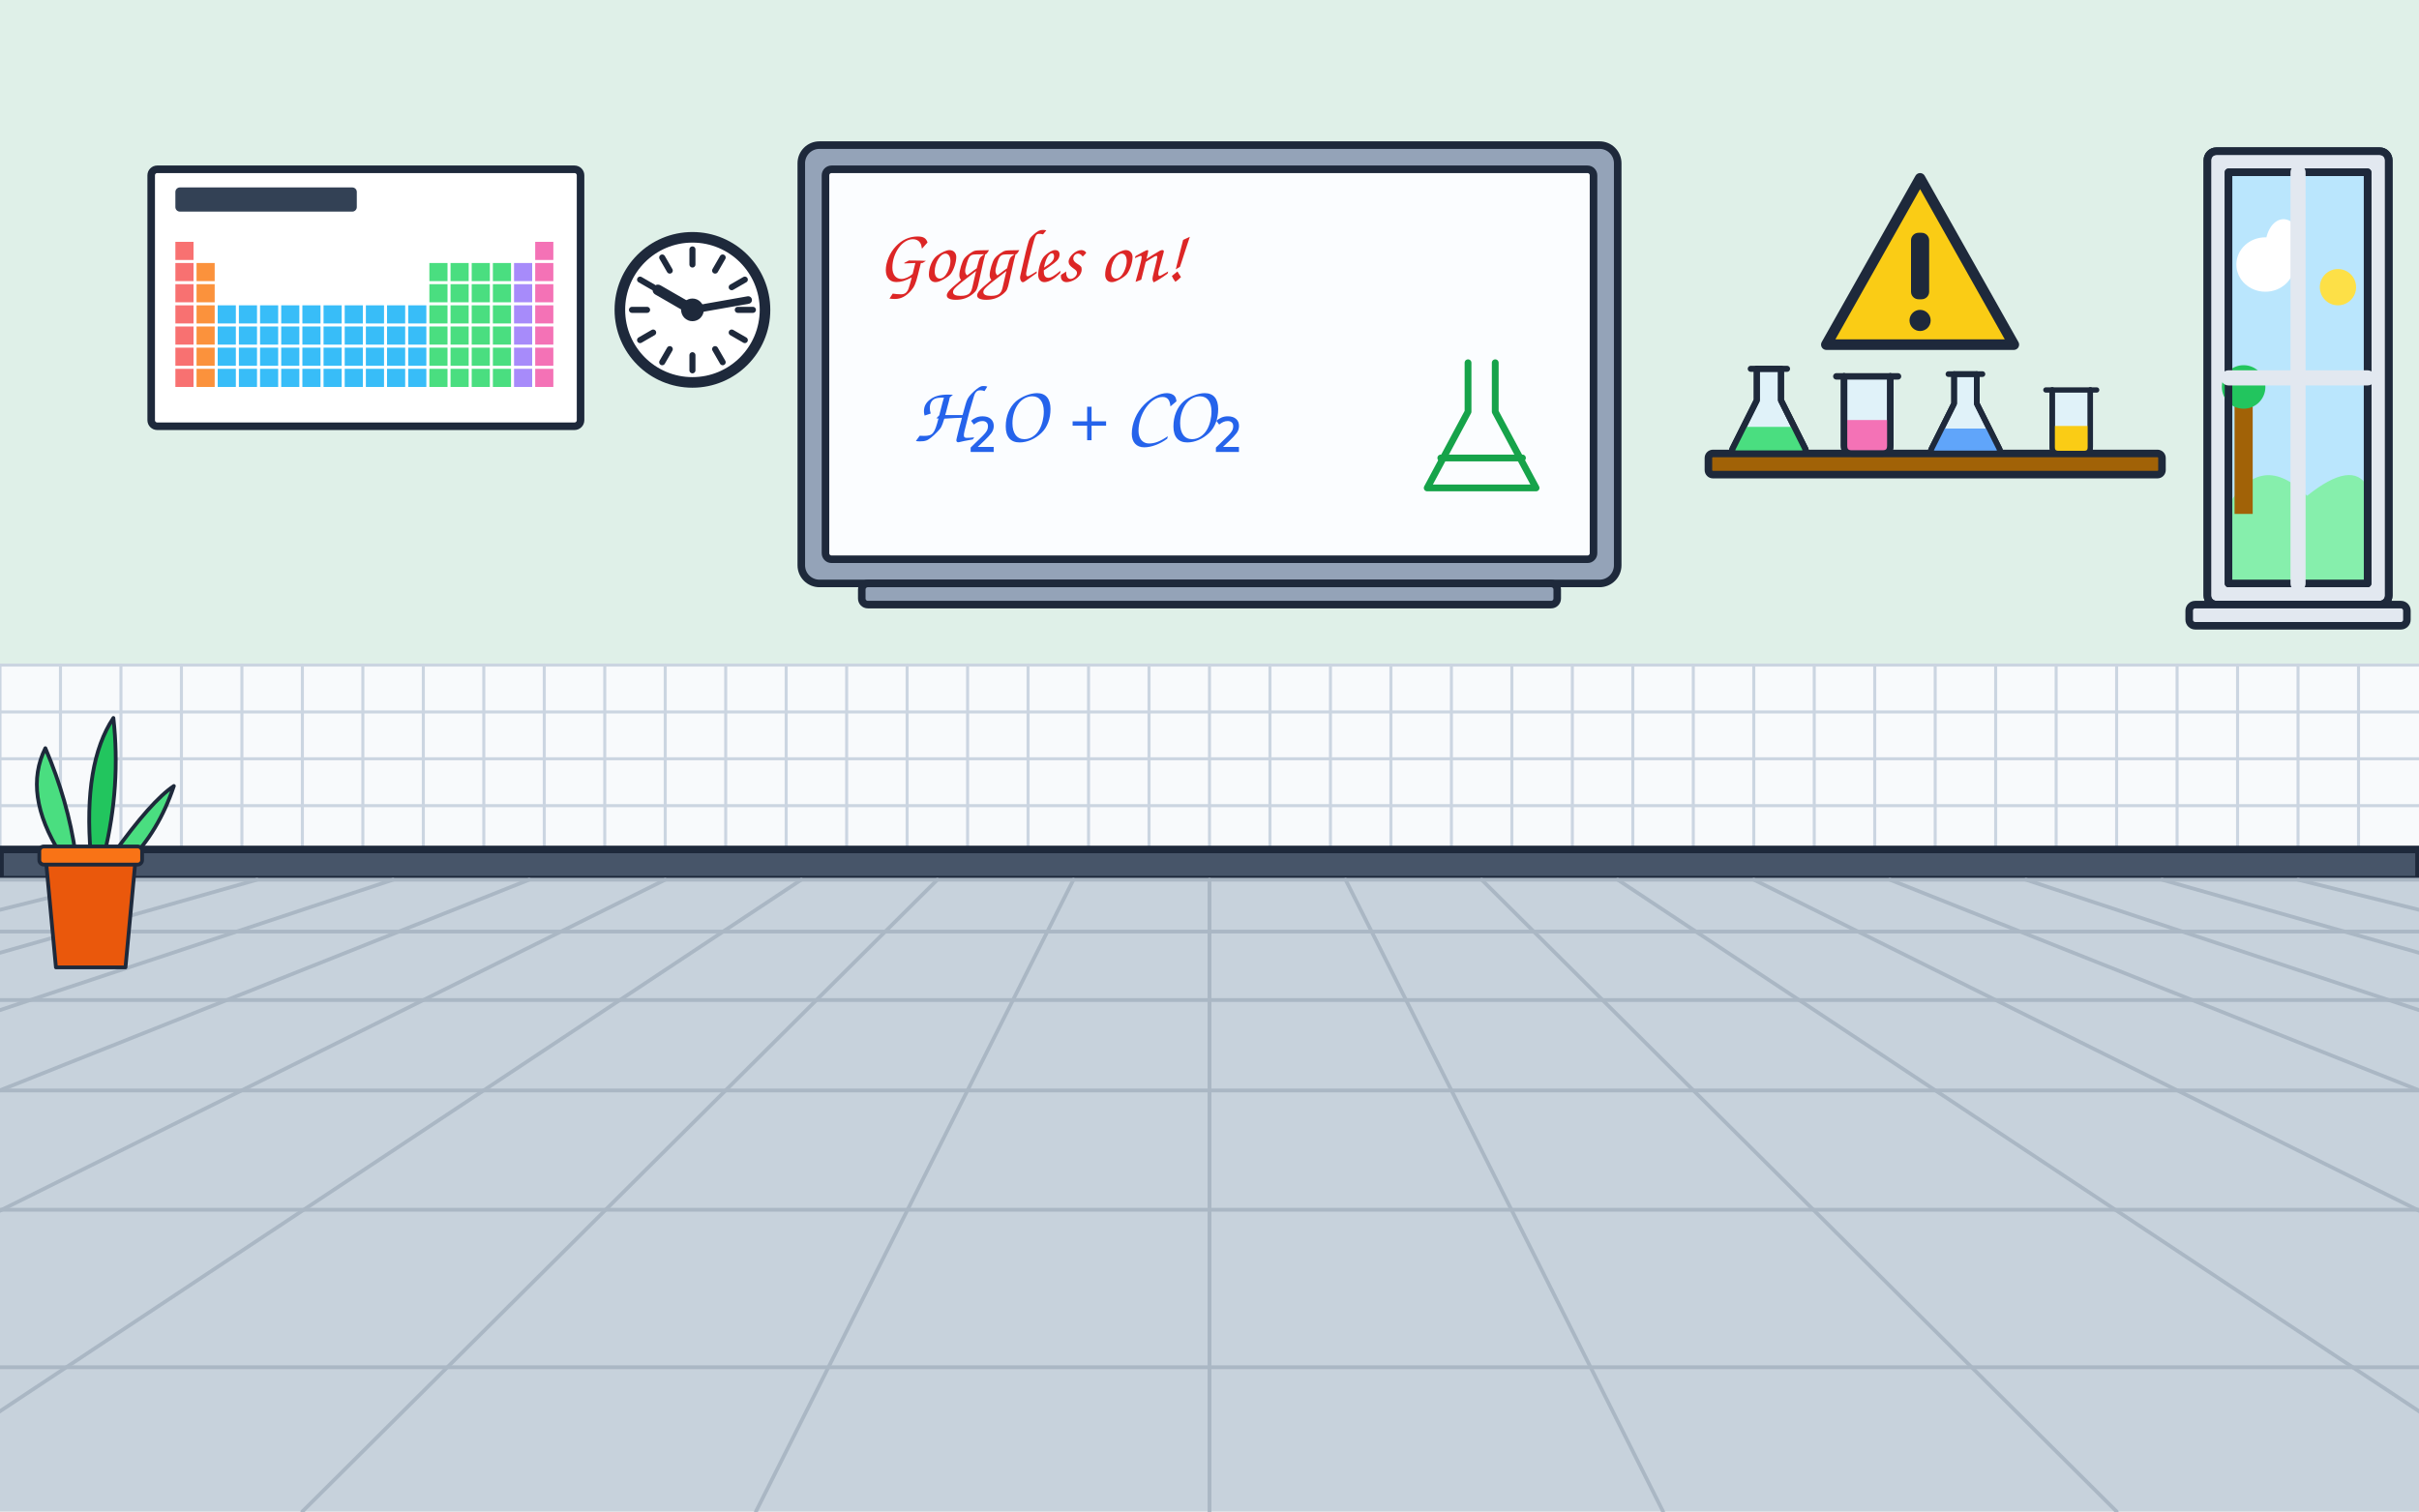
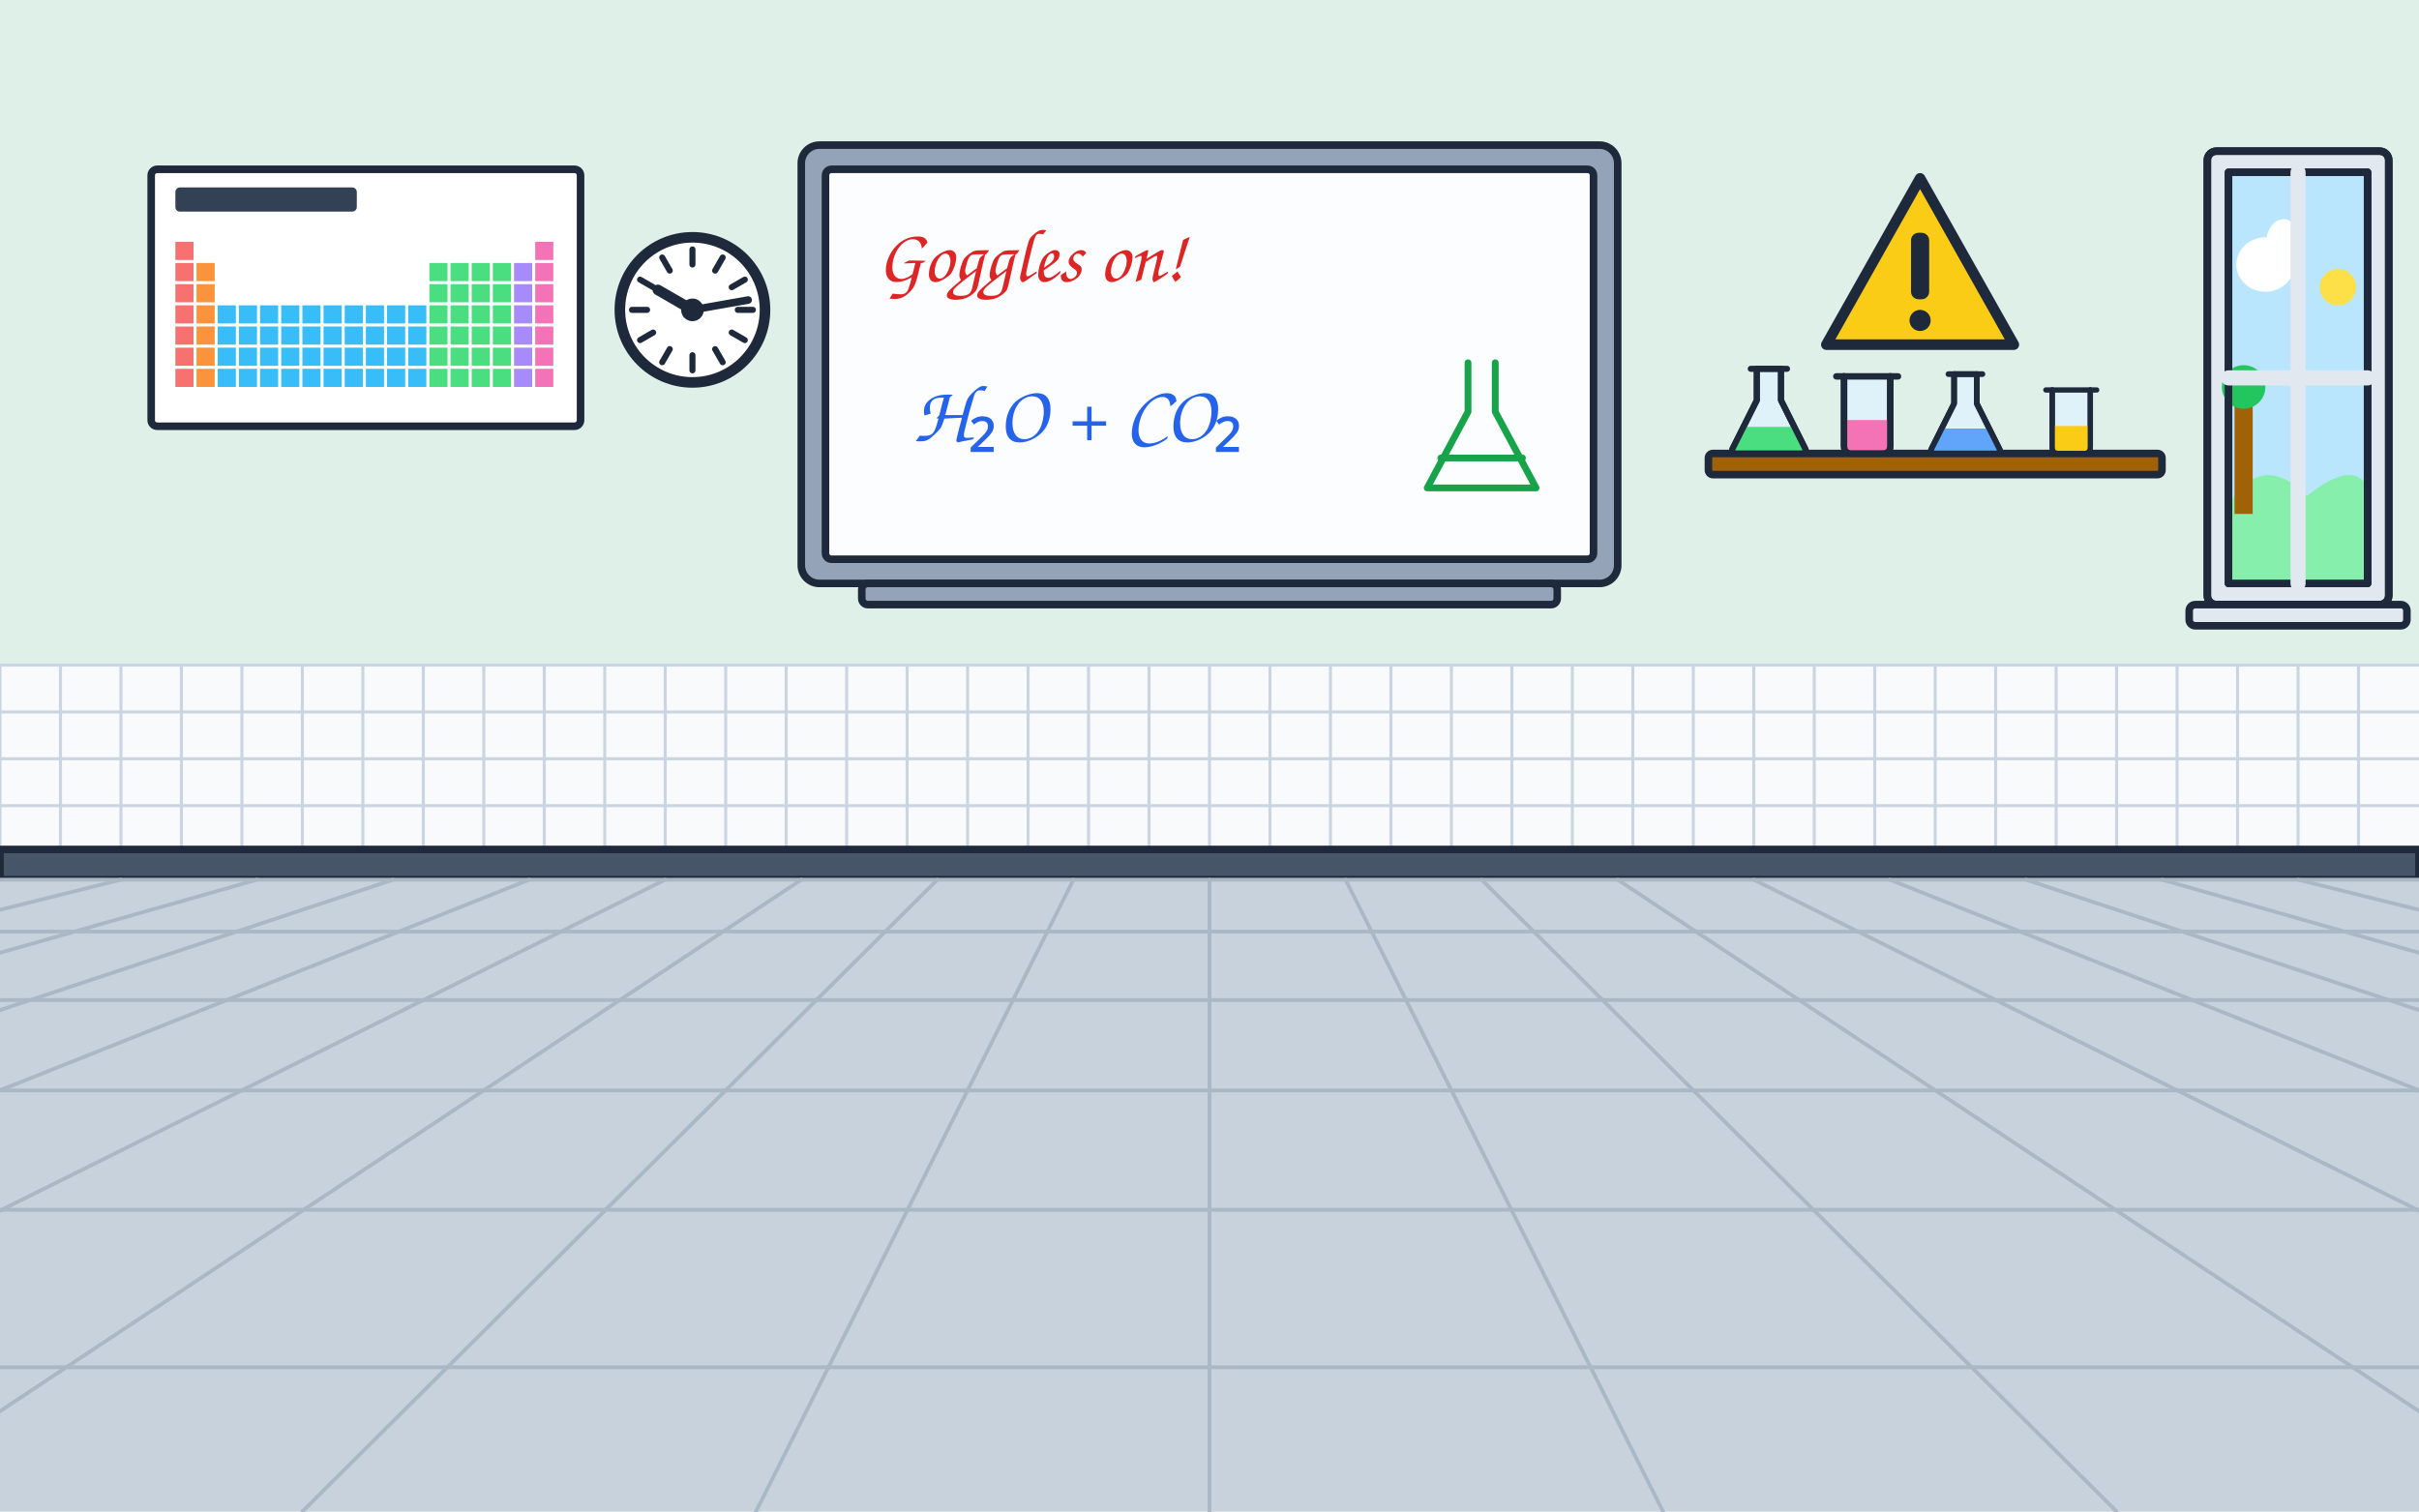
<svg xmlns="http://www.w3.org/2000/svg" viewBox="0 0 1600 1000" width="1600" height="1000">
  <g stroke="#1e293b" stroke-width="5" stroke-linejoin="round" stroke-linecap="round">
    <rect width="1600" height="580" fill="#dff0e8" stroke="none" />
    <rect y="440" width="1600" height="124" fill="#f8fafc" stroke="none" />
    <line x1="0" y1="440" x2="0" y2="564" stroke="#cbd5e1" stroke-width="2" />
    <line x1="40" y1="440" x2="40" y2="564" stroke="#cbd5e1" stroke-width="2" />
    <line x1="80" y1="440" x2="80" y2="564" stroke="#cbd5e1" stroke-width="2" />
    <line x1="120" y1="440" x2="120" y2="564" stroke="#cbd5e1" stroke-width="2" />
    <line x1="160" y1="440" x2="160" y2="564" stroke="#cbd5e1" stroke-width="2" />
    <line x1="200" y1="440" x2="200" y2="564" stroke="#cbd5e1" stroke-width="2" />
    <line x1="240" y1="440" x2="240" y2="564" stroke="#cbd5e1" stroke-width="2" />
    <line x1="280" y1="440" x2="280" y2="564" stroke="#cbd5e1" stroke-width="2" />
    <line x1="320" y1="440" x2="320" y2="564" stroke="#cbd5e1" stroke-width="2" />
    <line x1="360" y1="440" x2="360" y2="564" stroke="#cbd5e1" stroke-width="2" />
    <line x1="400" y1="440" x2="400" y2="564" stroke="#cbd5e1" stroke-width="2" />
    <line x1="440" y1="440" x2="440" y2="564" stroke="#cbd5e1" stroke-width="2" />
    <line x1="480" y1="440" x2="480" y2="564" stroke="#cbd5e1" stroke-width="2" />
    <line x1="520" y1="440" x2="520" y2="564" stroke="#cbd5e1" stroke-width="2" />
    <line x1="560" y1="440" x2="560" y2="564" stroke="#cbd5e1" stroke-width="2" />
    <line x1="600" y1="440" x2="600" y2="564" stroke="#cbd5e1" stroke-width="2" />
    <line x1="640" y1="440" x2="640" y2="564" stroke="#cbd5e1" stroke-width="2" />
    <line x1="680" y1="440" x2="680" y2="564" stroke="#cbd5e1" stroke-width="2" />
    <line x1="720" y1="440" x2="720" y2="564" stroke="#cbd5e1" stroke-width="2" />
    <line x1="760" y1="440" x2="760" y2="564" stroke="#cbd5e1" stroke-width="2" />
    <line x1="800" y1="440" x2="800" y2="564" stroke="#cbd5e1" stroke-width="2" />
    <line x1="840" y1="440" x2="840" y2="564" stroke="#cbd5e1" stroke-width="2" />
    <line x1="880" y1="440" x2="880" y2="564" stroke="#cbd5e1" stroke-width="2" />
    <line x1="920" y1="440" x2="920" y2="564" stroke="#cbd5e1" stroke-width="2" />
    <line x1="960" y1="440" x2="960" y2="564" stroke="#cbd5e1" stroke-width="2" />
    <line x1="1000" y1="440" x2="1000" y2="564" stroke="#cbd5e1" stroke-width="2" />
    <line x1="1040" y1="440" x2="1040" y2="564" stroke="#cbd5e1" stroke-width="2" />
    <line x1="1080" y1="440" x2="1080" y2="564" stroke="#cbd5e1" stroke-width="2" />
    <line x1="1120" y1="440" x2="1120" y2="564" stroke="#cbd5e1" stroke-width="2" />
    <line x1="1160" y1="440" x2="1160" y2="564" stroke="#cbd5e1" stroke-width="2" />
    <line x1="1200" y1="440" x2="1200" y2="564" stroke="#cbd5e1" stroke-width="2" />
    <line x1="1240" y1="440" x2="1240" y2="564" stroke="#cbd5e1" stroke-width="2" />
    <line x1="1280" y1="440" x2="1280" y2="564" stroke="#cbd5e1" stroke-width="2" />
    <line x1="1320" y1="440" x2="1320" y2="564" stroke="#cbd5e1" stroke-width="2" />
    <line x1="1360" y1="440" x2="1360" y2="564" stroke="#cbd5e1" stroke-width="2" />
    <line x1="1400" y1="440" x2="1400" y2="564" stroke="#cbd5e1" stroke-width="2" />
    <line x1="1440" y1="440" x2="1440" y2="564" stroke="#cbd5e1" stroke-width="2" />
    <line x1="1480" y1="440" x2="1480" y2="564" stroke="#cbd5e1" stroke-width="2" />
    <line x1="1520" y1="440" x2="1520" y2="564" stroke="#cbd5e1" stroke-width="2" />
    <line x1="1560" y1="440" x2="1560" y2="564" stroke="#cbd5e1" stroke-width="2" />
    <line x1="0" y1="440" x2="1600" y2="440" stroke="#cbd5e1" stroke-width="2" />
    <line x1="0" y1="471" x2="1600" y2="471" stroke="#cbd5e1" stroke-width="2" />
    <line x1="0" y1="502" x2="1600" y2="502" stroke="#cbd5e1" stroke-width="2" />
    <line x1="0" y1="533" x2="1600" y2="533" stroke="#cbd5e1" stroke-width="2" />
    <rect y="562" width="1600" height="20" fill="#475569" />
    <rect x="0" y="582" width="1600" height="418" fill="#c7d2dc" stroke="none" />
    <line x1="-460" y1="582" x2="-3400" y2="1000" stroke="#aab7c4" stroke-width="2.5" />
    <line x1="-370" y1="582" x2="-3100" y2="1000" stroke="#aab7c4" stroke-width="2.5" />
    <line x1="-280" y1="582" x2="-2800" y2="1000" stroke="#aab7c4" stroke-width="2.5" />
    <line x1="-190" y1="582" x2="-2500" y2="1000" stroke="#aab7c4" stroke-width="2.5" />
    <line x1="-100" y1="582" x2="-2200" y2="1000" stroke="#aab7c4" stroke-width="2.5" />
    <line x1="-10" y1="582" x2="-1900" y2="1000" stroke="#aab7c4" stroke-width="2.5" />
    <line x1="80" y1="582" x2="-1600" y2="1000" stroke="#aab7c4" stroke-width="2.5" />
    <line x1="170" y1="582" x2="-1300" y2="1000" stroke="#aab7c4" stroke-width="2.5" />
    <line x1="260" y1="582" x2="-1000" y2="1000" stroke="#aab7c4" stroke-width="2.5" />
    <line x1="350" y1="582" x2="-700" y2="1000" stroke="#aab7c4" stroke-width="2.5" />
    <line x1="440" y1="582" x2="-400" y2="1000" stroke="#aab7c4" stroke-width="2.5" />
    <line x1="530" y1="582" x2="-100" y2="1000" stroke="#aab7c4" stroke-width="2.5" />
    <line x1="620" y1="582" x2="200" y2="1000" stroke="#aab7c4" stroke-width="2.5" />
    <line x1="710" y1="582" x2="500" y2="1000" stroke="#aab7c4" stroke-width="2.5" />
    <line x1="800" y1="582" x2="800" y2="1000" stroke="#aab7c4" stroke-width="2.5" />
    <line x1="890" y1="582" x2="1100" y2="1000" stroke="#aab7c4" stroke-width="2.5" />
    <line x1="980" y1="582" x2="1400" y2="1000" stroke="#aab7c4" stroke-width="2.5" />
    <line x1="1070" y1="582" x2="1700" y2="1000" stroke="#aab7c4" stroke-width="2.5" />
    <line x1="1160" y1="582" x2="2000" y2="1000" stroke="#aab7c4" stroke-width="2.5" />
    <line x1="1250" y1="582" x2="2300" y2="1000" stroke="#aab7c4" stroke-width="2.5" />
    <line x1="1340" y1="582" x2="2600" y2="1000" stroke="#aab7c4" stroke-width="2.5" />
    <line x1="1430" y1="582" x2="2900" y2="1000" stroke="#aab7c4" stroke-width="2.5" />
    <line x1="1520" y1="582" x2="3200" y2="1000" stroke="#aab7c4" stroke-width="2.5" />
    <line x1="1610" y1="582" x2="3500" y2="1000" stroke="#aab7c4" stroke-width="2.5" />
    <line x1="1700" y1="582" x2="3800" y2="1000" stroke="#aab7c4" stroke-width="2.5" />
    <line x1="1790" y1="582" x2="4100" y2="1000" stroke="#aab7c4" stroke-width="2.5" />
    <line x1="1880" y1="582" x2="4400" y2="1000" stroke="#aab7c4" stroke-width="2.5" />
    <line x1="1970" y1="582" x2="4700" y2="1000" stroke="#aab7c4" stroke-width="2.5" />
    <line x1="2060" y1="582" x2="5000" y2="1000" stroke="#aab7c4" stroke-width="2.5" />
    <line x1="0" y1="582" x2="1600" y2="582" stroke="#aab7c4" stroke-width="2.5" />
    <line x1="0" y1="616.32" x2="1600" y2="616.32" stroke="#aab7c4" stroke-width="2.5" />
    <line x1="0" y1="661.622" x2="1600" y2="661.622" stroke="#aab7c4" stroke-width="2.5" />
    <line x1="0" y1="721.422" x2="1600" y2="721.422" stroke="#aab7c4" stroke-width="2.5" />
    <line x1="0" y1="800.356" x2="1600" y2="800.356" stroke="#aab7c4" stroke-width="2.5" />
    <line x1="0" y1="904.551" x2="1600" y2="904.551" stroke="#aab7c4" stroke-width="2.5" />
    <rect x="100" y="112" width="284" height="170" rx="4" fill="#fff" />
    <rect x="116" y="124" width="120" height="16" rx="3" fill="#334155" stroke="none" />
    <rect x="116" y="160" width="12" height="12" fill="#f87171" stroke="none" />
    <rect x="354" y="160" width="12" height="12" fill="#f472b6" stroke="none" />
    <rect x="116" y="174" width="12" height="12" fill="#f87171" stroke="none" />
    <rect x="130" y="174" width="12" height="12" fill="#fb923c" stroke="none" />
    <rect x="284" y="174" width="12" height="12" fill="#4ade80" stroke="none" />
    <rect x="298" y="174" width="12" height="12" fill="#4ade80" stroke="none" />
    <rect x="312" y="174" width="12" height="12" fill="#4ade80" stroke="none" />
    <rect x="326" y="174" width="12" height="12" fill="#4ade80" stroke="none" />
    <rect x="340" y="174" width="12" height="12" fill="#a78bfa" stroke="none" />
    <rect x="354" y="174" width="12" height="12" fill="#f472b6" stroke="none" />
    <rect x="116" y="188" width="12" height="12" fill="#f87171" stroke="none" />
    <rect x="130" y="188" width="12" height="12" fill="#fb923c" stroke="none" />
    <rect x="284" y="188" width="12" height="12" fill="#4ade80" stroke="none" />
    <rect x="298" y="188" width="12" height="12" fill="#4ade80" stroke="none" />
    <rect x="312" y="188" width="12" height="12" fill="#4ade80" stroke="none" />
    <rect x="326" y="188" width="12" height="12" fill="#4ade80" stroke="none" />
    <rect x="340" y="188" width="12" height="12" fill="#a78bfa" stroke="none" />
    <rect x="354" y="188" width="12" height="12" fill="#f472b6" stroke="none" />
    <rect x="116" y="202" width="12" height="12" fill="#f87171" stroke="none" />
    <rect x="130" y="202" width="12" height="12" fill="#fb923c" stroke="none" />
    <rect x="144" y="202" width="12" height="12" fill="#38bdf8" stroke="none" />
    <rect x="158" y="202" width="12" height="12" fill="#38bdf8" stroke="none" />
    <rect x="172" y="202" width="12" height="12" fill="#38bdf8" stroke="none" />
    <rect x="186" y="202" width="12" height="12" fill="#38bdf8" stroke="none" />
    <rect x="200" y="202" width="12" height="12" fill="#38bdf8" stroke="none" />
    <rect x="214" y="202" width="12" height="12" fill="#38bdf8" stroke="none" />
    <rect x="228" y="202" width="12" height="12" fill="#38bdf8" stroke="none" />
    <rect x="242" y="202" width="12" height="12" fill="#38bdf8" stroke="none" />
    <rect x="256" y="202" width="12" height="12" fill="#38bdf8" stroke="none" />
    <rect x="270" y="202" width="12" height="12" fill="#38bdf8" stroke="none" />
    <rect x="284" y="202" width="12" height="12" fill="#4ade80" stroke="none" />
    <rect x="298" y="202" width="12" height="12" fill="#4ade80" stroke="none" />
    <rect x="312" y="202" width="12" height="12" fill="#4ade80" stroke="none" />
    <rect x="326" y="202" width="12" height="12" fill="#4ade80" stroke="none" />
    <rect x="340" y="202" width="12" height="12" fill="#a78bfa" stroke="none" />
    <rect x="354" y="202" width="12" height="12" fill="#f472b6" stroke="none" />
    <rect x="116" y="216" width="12" height="12" fill="#f87171" stroke="none" />
    <rect x="130" y="216" width="12" height="12" fill="#fb923c" stroke="none" />
    <rect x="144" y="216" width="12" height="12" fill="#38bdf8" stroke="none" />
    <rect x="158" y="216" width="12" height="12" fill="#38bdf8" stroke="none" />
    <rect x="172" y="216" width="12" height="12" fill="#38bdf8" stroke="none" />
    <rect x="186" y="216" width="12" height="12" fill="#38bdf8" stroke="none" />
    <rect x="200" y="216" width="12" height="12" fill="#38bdf8" stroke="none" />
    <rect x="214" y="216" width="12" height="12" fill="#38bdf8" stroke="none" />
    <rect x="228" y="216" width="12" height="12" fill="#38bdf8" stroke="none" />
    <rect x="242" y="216" width="12" height="12" fill="#38bdf8" stroke="none" />
    <rect x="256" y="216" width="12" height="12" fill="#38bdf8" stroke="none" />
    <rect x="270" y="216" width="12" height="12" fill="#38bdf8" stroke="none" />
    <rect x="284" y="216" width="12" height="12" fill="#4ade80" stroke="none" />
    <rect x="298" y="216" width="12" height="12" fill="#4ade80" stroke="none" />
    <rect x="312" y="216" width="12" height="12" fill="#4ade80" stroke="none" />
    <rect x="326" y="216" width="12" height="12" fill="#4ade80" stroke="none" />
    <rect x="340" y="216" width="12" height="12" fill="#a78bfa" stroke="none" />
    <rect x="354" y="216" width="12" height="12" fill="#f472b6" stroke="none" />
    <rect x="116" y="230" width="12" height="12" fill="#f87171" stroke="none" />
    <rect x="130" y="230" width="12" height="12" fill="#fb923c" stroke="none" />
    <rect x="144" y="230" width="12" height="12" fill="#38bdf8" stroke="none" />
    <rect x="158" y="230" width="12" height="12" fill="#38bdf8" stroke="none" />
    <rect x="172" y="230" width="12" height="12" fill="#38bdf8" stroke="none" />
    <rect x="186" y="230" width="12" height="12" fill="#38bdf8" stroke="none" />
    <rect x="200" y="230" width="12" height="12" fill="#38bdf8" stroke="none" />
    <rect x="214" y="230" width="12" height="12" fill="#38bdf8" stroke="none" />
    <rect x="228" y="230" width="12" height="12" fill="#38bdf8" stroke="none" />
    <rect x="242" y="230" width="12" height="12" fill="#38bdf8" stroke="none" />
    <rect x="256" y="230" width="12" height="12" fill="#38bdf8" stroke="none" />
    <rect x="270" y="230" width="12" height="12" fill="#38bdf8" stroke="none" />
    <rect x="284" y="230" width="12" height="12" fill="#4ade80" stroke="none" />
    <rect x="298" y="230" width="12" height="12" fill="#4ade80" stroke="none" />
    <rect x="312" y="230" width="12" height="12" fill="#4ade80" stroke="none" />
    <rect x="326" y="230" width="12" height="12" fill="#4ade80" stroke="none" />
    <rect x="340" y="230" width="12" height="12" fill="#a78bfa" stroke="none" />
    <rect x="354" y="230" width="12" height="12" fill="#f472b6" stroke="none" />
    <rect x="116" y="244" width="12" height="12" fill="#f87171" stroke="none" />
    <rect x="130" y="244" width="12" height="12" fill="#fb923c" stroke="none" />
    <rect x="144" y="244" width="12" height="12" fill="#38bdf8" stroke="none" />
    <rect x="158" y="244" width="12" height="12" fill="#38bdf8" stroke="none" />
    <rect x="172" y="244" width="12" height="12" fill="#38bdf8" stroke="none" />
    <rect x="186" y="244" width="12" height="12" fill="#38bdf8" stroke="none" />
    <rect x="200" y="244" width="12" height="12" fill="#38bdf8" stroke="none" />
    <rect x="214" y="244" width="12" height="12" fill="#38bdf8" stroke="none" />
    <rect x="228" y="244" width="12" height="12" fill="#38bdf8" stroke="none" />
    <rect x="242" y="244" width="12" height="12" fill="#38bdf8" stroke="none" />
    <rect x="256" y="244" width="12" height="12" fill="#38bdf8" stroke="none" />
    <rect x="270" y="244" width="12" height="12" fill="#38bdf8" stroke="none" />
    <rect x="284" y="244" width="12" height="12" fill="#4ade80" stroke="none" />
    <rect x="298" y="244" width="12" height="12" fill="#4ade80" stroke="none" />
    <rect x="312" y="244" width="12" height="12" fill="#4ade80" stroke="none" />
    <rect x="326" y="244" width="12" height="12" fill="#4ade80" stroke="none" />
    <rect x="340" y="244" width="12" height="12" fill="#a78bfa" stroke="none" />
    <rect x="354" y="244" width="12" height="12" fill="#f472b6" stroke="none" />
    <rect x="530" y="96" width="540" height="290" rx="12" fill="#94a3b8" />
    <rect x="546" y="112" width="508" height="258" rx="4" fill="#fbfdff" />
    <text x="580" y="186" font-family="'Comic Sans MS','Chalkboard SE','Marker Felt','Segoe Print',cursive" font-size="50" fill="#dc2626" stroke="none">Goggles on!</text>
    <text x="604" y="292" font-family="'Comic Sans MS','Chalkboard SE','Marker Felt','Segoe Print',cursive" font-size="54" fill="#2563eb" stroke="none">H₂O + CO₂</text>
    <g transform="translate(980 330) scale(0.9)" fill="none" stroke="#16a34a" stroke-width="5">
      <path d="M-10 -100 L-10 -64 L-40 -8 L40 -8 L10 -64 L10 -100" />
      <path d="M-30 -30 L30 -30" />
    </g>
    <rect x="570" y="386" width="460" height="14" rx="4" fill="#94a3b8" />
    <g transform="translate(458.0 205.0) scale(1.000)">
      <circle r="48" fill="#fff" stroke-width="7" />
      <line x1="0" y1="-40" x2="0" y2="-30" stroke-width="4" transform="rotate(0)" />
      <line x1="0" y1="-40" x2="0" y2="-30" stroke-width="4" transform="rotate(30)" />
      <line x1="0" y1="-40" x2="0" y2="-30" stroke-width="4" transform="rotate(60)" />
      <line x1="0" y1="-40" x2="0" y2="-30" stroke-width="4" transform="rotate(90)" />
      <line x1="0" y1="-40" x2="0" y2="-30" stroke-width="4" transform="rotate(120)" />
      <line x1="0" y1="-40" x2="0" y2="-30" stroke-width="4" transform="rotate(150)" />
      <line x1="0" y1="-40" x2="0" y2="-30" stroke-width="4" transform="rotate(180)" />
      <line x1="0" y1="-40" x2="0" y2="-30" stroke-width="4" transform="rotate(210)" />
      <line x1="0" y1="-40" x2="0" y2="-30" stroke-width="4" transform="rotate(240)" />
      <line x1="0" y1="-40" x2="0" y2="-30" stroke-width="4" transform="rotate(270)" />
      <line x1="0" y1="-40" x2="0" y2="-30" stroke-width="4" transform="rotate(300)" />
      <line x1="0" y1="-40" x2="0" y2="-30" stroke-width="4" transform="rotate(330)" />
      <line x1="0" y1="0" x2="0" y2="-26.4" stroke-width="7" transform="rotate(-60)" />
      <line x1="0" y1="0" x2="0" y2="-37.44" stroke-width="5" transform="rotate(80)" />
      <circle r="5" fill="#1e293b" />
    </g>
    <rect x="1130" y="300" width="300" height="14" rx="3" fill="#a16207" />
    <g transform="translate(1170.0 300.0) scale(0.800)">
      <path d="M-10 -70 L-10 -44 L-30 -4 Q-32 0 -26 0 L26 0 Q32 0 30 -4 L10 -44 L10 -70 Z" fill="#e0f2fe" fill-opacity="0.8" />
      <path d="M-20 -22 L20 -22 L30 -4 Q32 0 26 0 L-26 0 Q-32 0 -30 -4 Z" fill="#4ade80" stroke="none" />
      <path d="M-10 -70 L-10 -44 L-30 -4 Q-32 0 -26 0 L26 0 Q32 0 30 -4 L10 -44 L10 -70" fill="none" />
      <line x1="-15" y1="-70" x2="15" y2="-70" />
    </g>
    <g transform="translate(1235.0 300.0) scale(0.850)">
      <path d="M-18 -60 L-18 -6 Q-18 0 -12 0 L12 0 Q18 0 18 -6 L18 -60" fill="#e0f2fe" fill-opacity="0.8" />
      <path d="M-18 -26 L18 -26 L18 -6 Q18 0 12 0 L-12 0 Q-18 0 -18 -6 Z" fill="#f472b6" stroke="none" />
      <path d="M-18 -60 L-18 -6 Q-18 0 -12 0 L12 0 Q18 0 18 -6 L18 -60" fill="none" />
      <line x1="-24" y1="-60" x2="24" y2="-60" />
    </g>
    <g transform="translate(1300.0 300.0) scale(0.750)">
      <path d="M-10 -70 L-10 -44 L-30 -4 Q-32 0 -26 0 L26 0 Q32 0 30 -4 L10 -44 L10 -70 Z" fill="#e0f2fe" fill-opacity="0.8" />
      <path d="M-20 -22 L20 -22 L30 -4 Q32 0 26 0 L-26 0 Q-32 0 -30 -4 Z" fill="#60a5fa" stroke="none" />
      <path d="M-10 -70 L-10 -44 L-30 -4 Q-32 0 -26 0 L26 0 Q32 0 30 -4 L10 -44 L10 -70" fill="none" />
      <line x1="-15" y1="-70" x2="15" y2="-70" />
    </g>
    <g transform="translate(1370.0 300.0) scale(0.700)">
      <path d="M-18 -60 L-18 -6 Q-18 0 -12 0 L12 0 Q18 0 18 -6 L18 -60" fill="#e0f2fe" fill-opacity="0.8" />
      <path d="M-18 -26 L18 -26 L18 -6 Q18 0 12 0 L-12 0 Q-18 0 -18 -6 Z" fill="#facc15" stroke="none" />
      <path d="M-18 -60 L-18 -6 Q-18 0 -12 0 L12 0 Q18 0 18 -6 L18 -60" fill="none" />
      <line x1="-24" y1="-60" x2="24" y2="-60" />
    </g>
    <g transform="translate(1270 180)">
      <polygon points="0,-62 62,48 -62,48" fill="#facc15" stroke-width="7" />
      <rect x="-6" y="-26" width="12" height="44" rx="5" fill="#1e293b" stroke="none" />
      <circle cx="0" cy="32" r="7" fill="#1e293b" stroke="none" />
    </g>
    <rect x="1460" y="100" width="120" height="300" rx="6" fill="#e2e8f0" />
    <rect x="1474" y="114" width="92" height="272" fill="#bae6fd" />
    <circle cx="1546.4" cy="190.0" r="12.0" fill="#fde047" stroke="none" />
    <g stroke="none" fill="#fff">
      <ellipse cx="1498.4" cy="175.0" rx="19.2" ry="18.0" />
      <ellipse cx="1510.4" cy="163.0" rx="12.0" ry="18.0" />
    </g>
    <path d="M1474 386 L1474 334.0 Q1496.0 298.0 1526.0 328.0 Q1556.0 304.0 1566 322.0 L1566 386 Z" fill="#86efac" stroke="none" />
    <rect x="1478.0" y="265.0" width="12" height="75.0" fill="#a16207" stroke="none" />
    <circle cx="1484.0" cy="256.0" r="14.4" fill="#22c55e" stroke="none" />
    <rect x="1474" y="114" width="92" height="272" fill="none" />
    <line x1="1520.0" y1="114" x2="1520.0" y2="386" stroke-width="10" stroke="#e2e8f0" />
    <line x1="1474" y1="250.0" x2="1566" y2="250.0" stroke-width="10" stroke="#e2e8f0" />
    <rect x="1460" y="100" width="120" height="300" rx="6" fill="none" />
    <rect x="1448" y="400" width="144" height="14" rx="4" fill="#e2e8f0" />
-     <g transform="translate(60.0 640.0) scale(0.500)">
-       <path d="M-40 -150 Q-90 -230 -60 -290 Q-30 -220 -20 -150 Z" fill="#4ade80" />
-       <path d="M0 -150 Q-10 -270 30 -330 Q40 -240 18 -150 Z" fill="#22c55e" />
-       <path d="M30 -150 Q80 -220 110 -240 Q90 -180 50 -140 Z" fill="#4ade80" />
-       <path d="M-60 -150 L60 -150 L46 0 L-46 0 Z" fill="#ea580c" />
-       <rect x="-68" y="-160" width="136" height="24" rx="6" fill="#f97316" />
-     </g>
  </g>
</svg>
